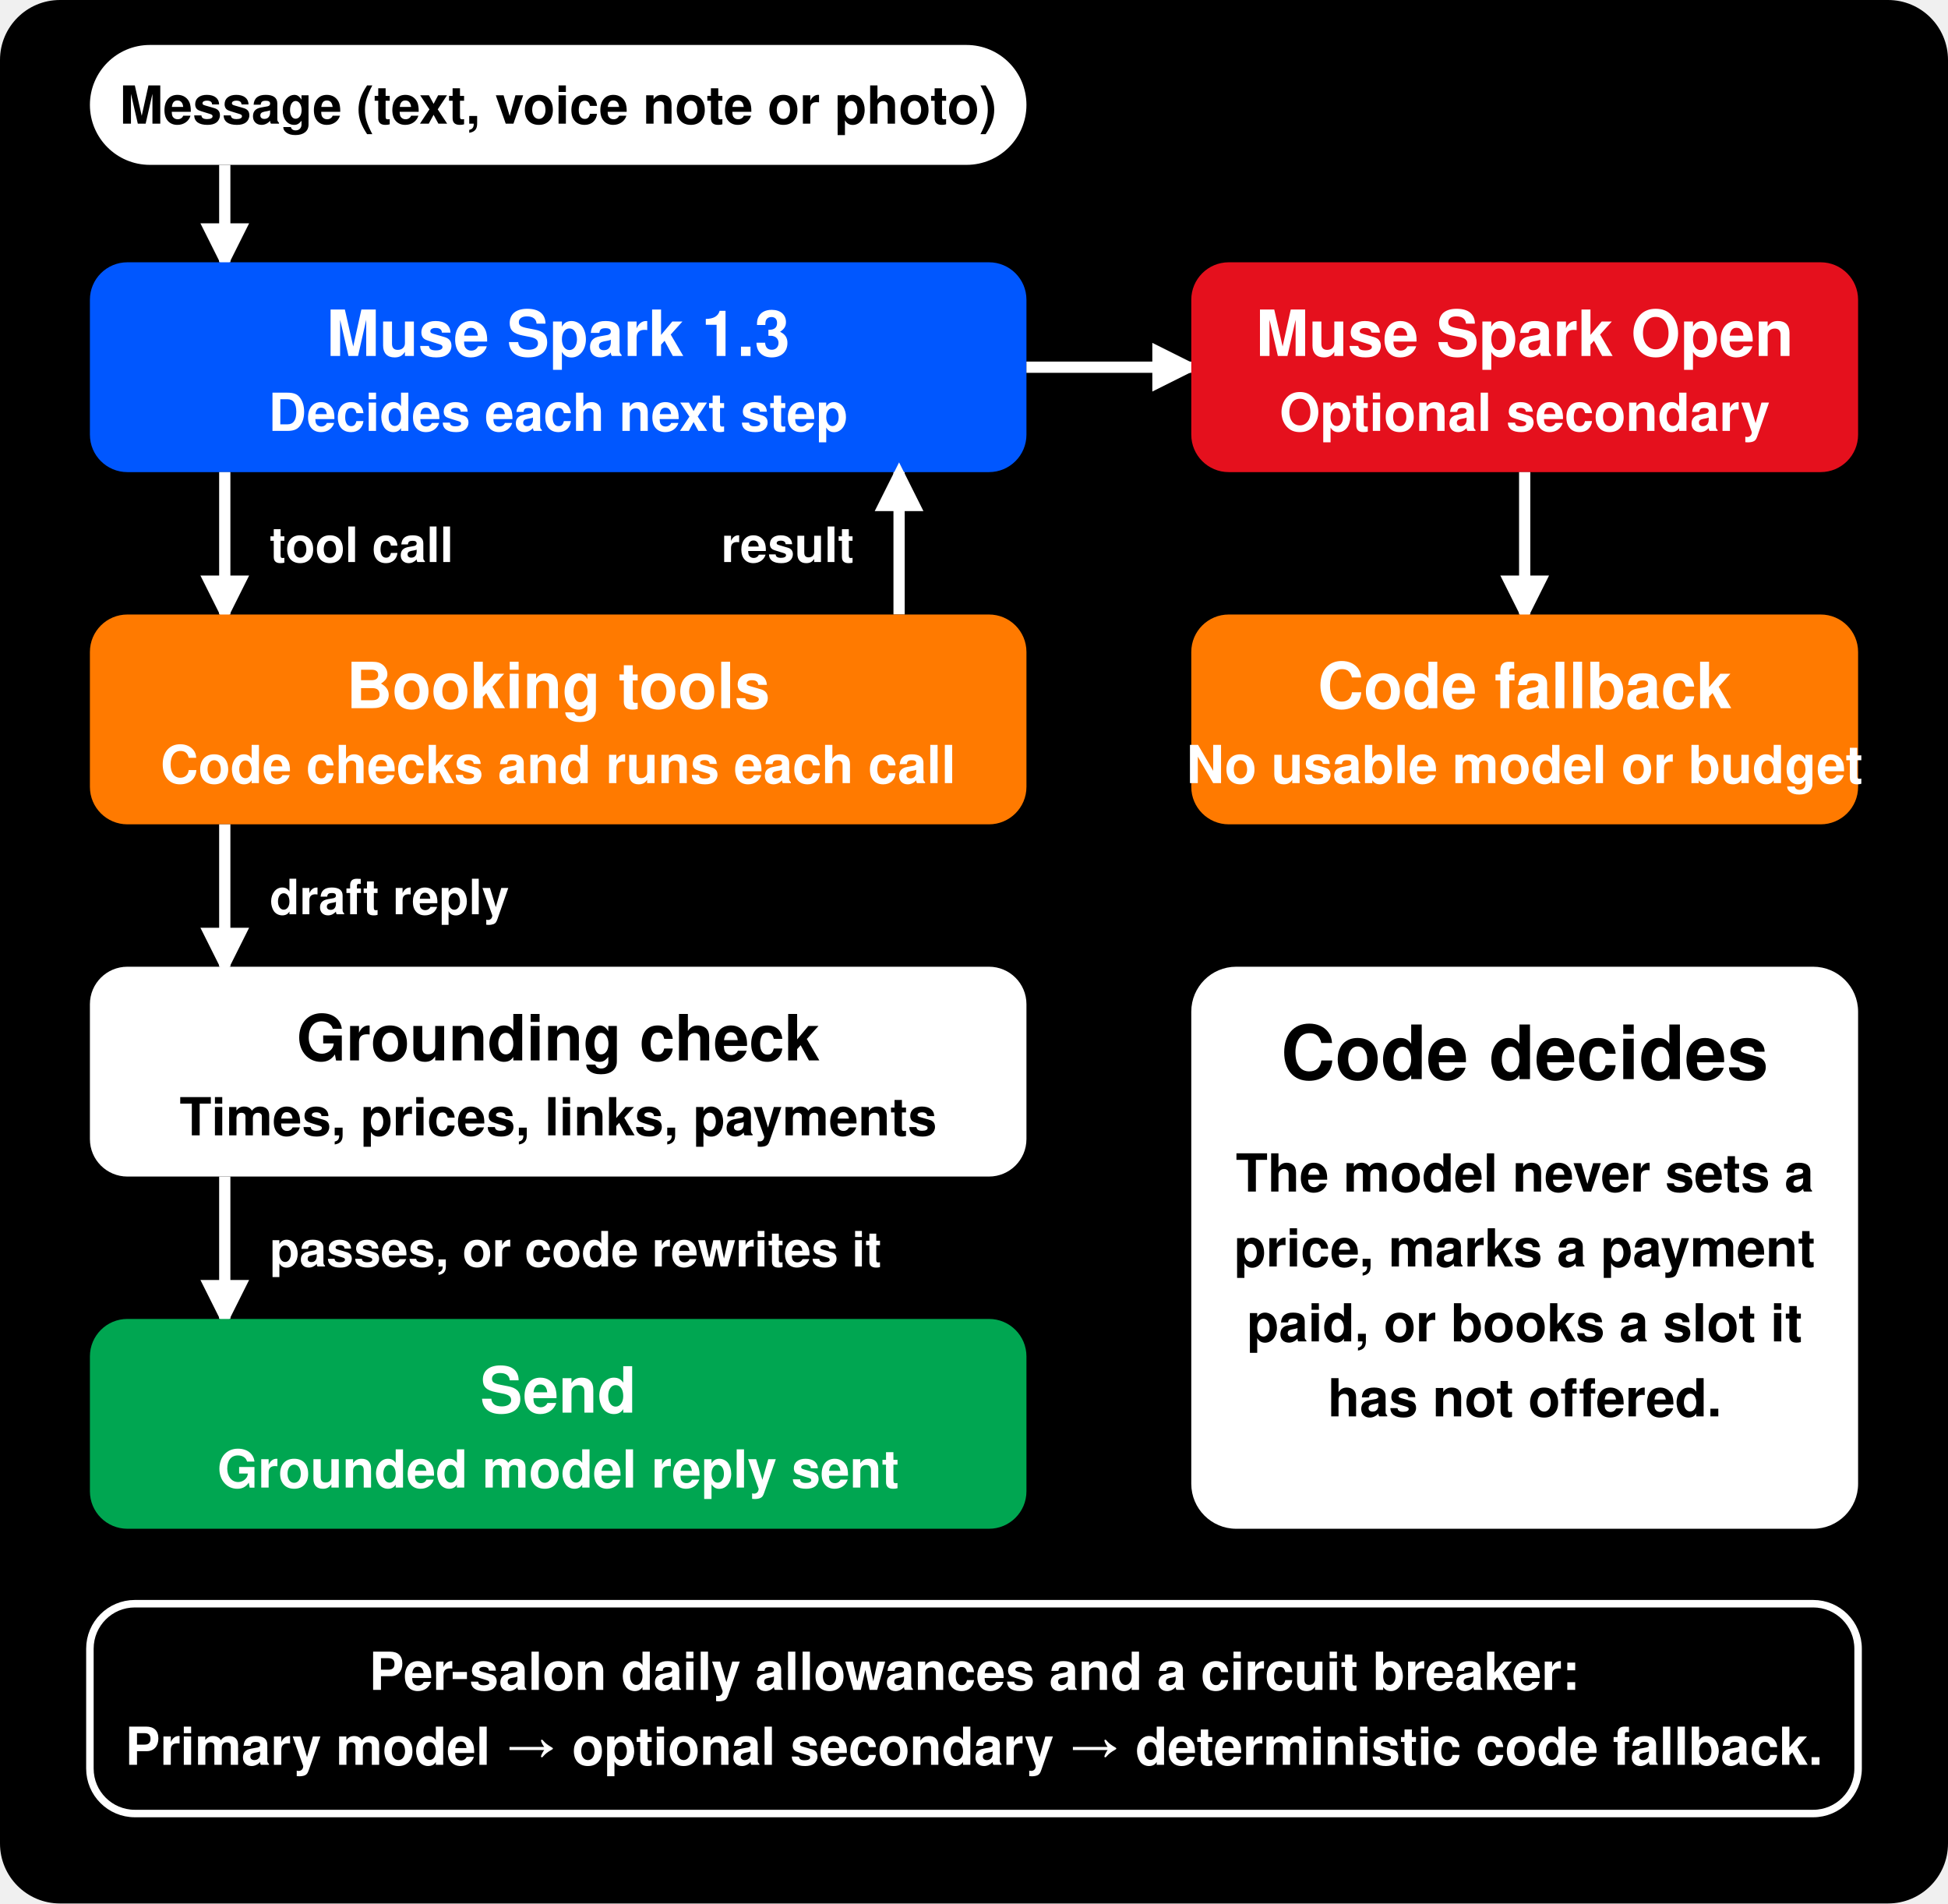
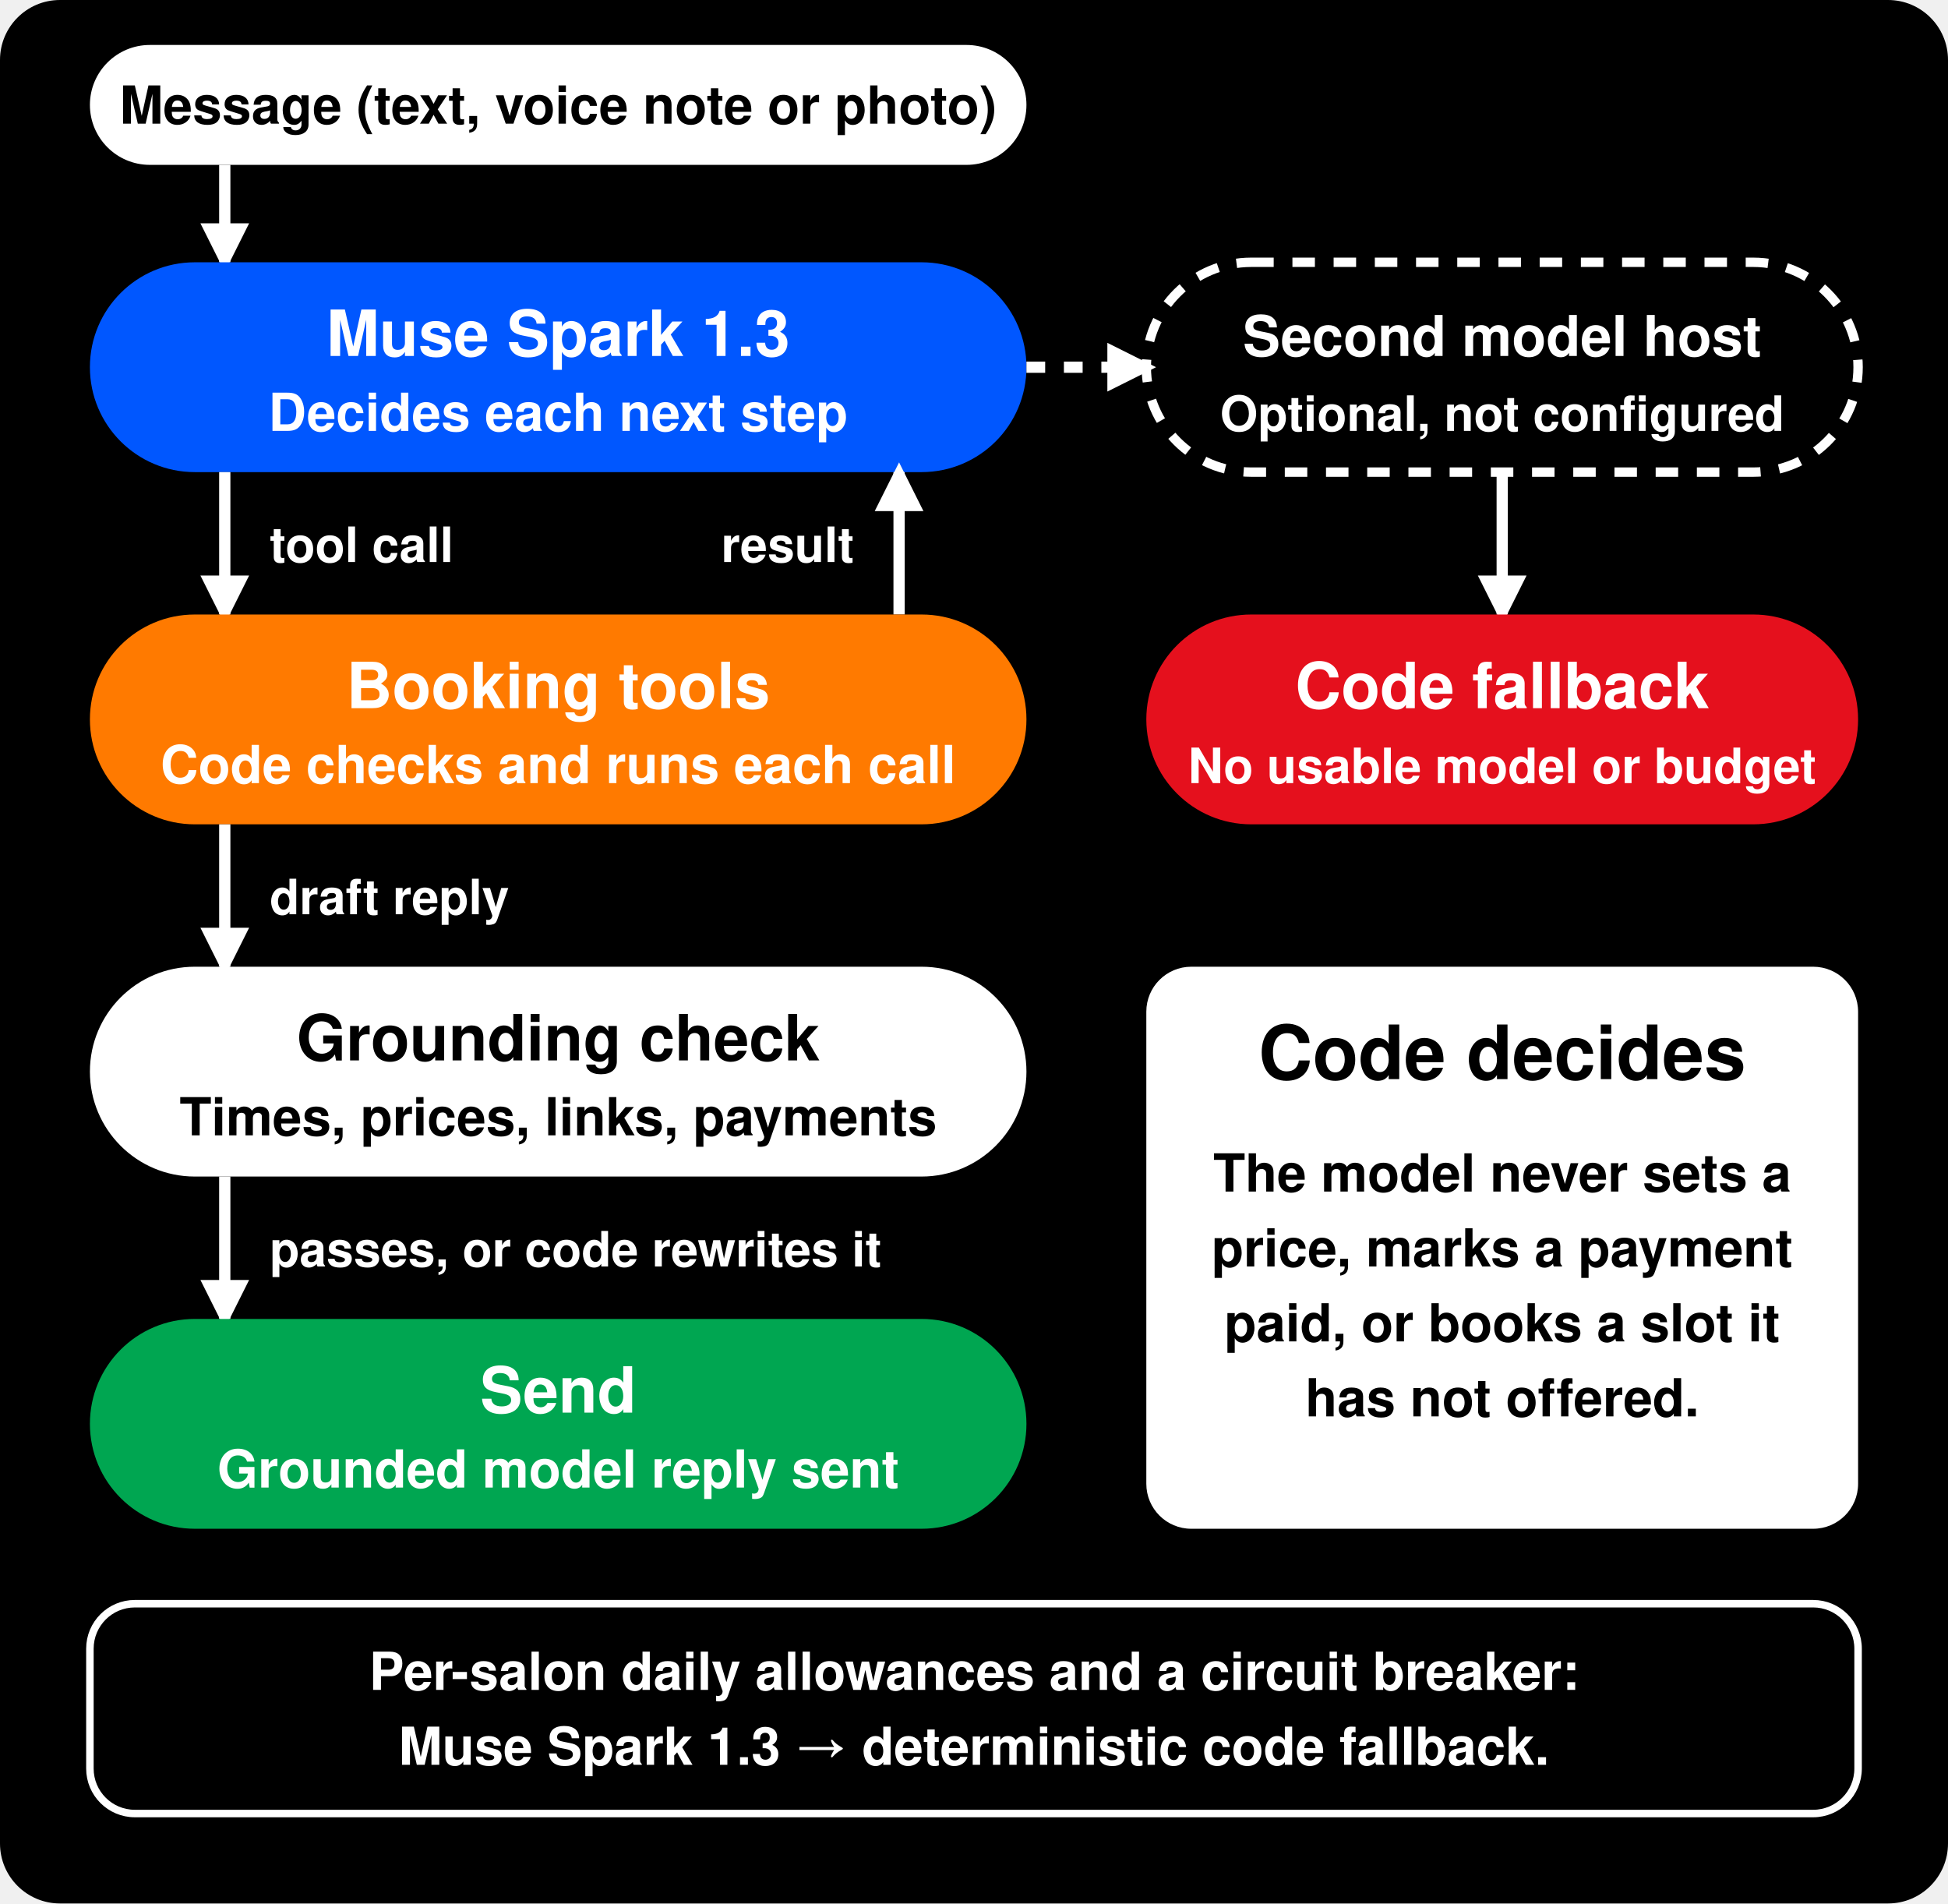
<svg xmlns="http://www.w3.org/2000/svg" viewBox="0 0 520 508" role="img" aria-labelledby="t d">
  <style>
    text { font-family: -apple-system, BlinkMacSystemFont, "SF Pro Text", "Segoe UI", Helvetica, Arial, sans-serif; text-anchor: middle; }
    .t { font-size: 17px; font-weight: 700; }
    .s { font-size: 14px; font-weight: 600; }
    .m { font-size: 13px; font-weight: 600; fill: #fff; text-anchor: start; }
    .r { font-size: 13px; font-weight: 600; fill: #fff; text-anchor: end; }
    .k { fill: #000; }
    .w { fill: #fff; }
    .ln { stroke: #fff; stroke-width: 3; fill: none; }
  </style>
  <defs>
    <marker id="a" viewBox="0 0 10 10" refX="8" refY="5" markerUnits="userSpaceOnUse" markerWidth="13" markerHeight="13" orient="auto">
      <path d="M0 0L10 5L0 10z" fill="#fff" />
    </marker>
  </defs>
  <rect width="520" height="508" rx="16" fill="#000" />
  <rect x="24" y="12" width="250" height="32" rx="16" fill="#fff" />
  <text class="s k" x="149" y="33">Message (text, voice note or photo)</text>
  <path class="ln" d="M60 44V70" marker-end="url(#a)" />
-   <rect x="24" y="70" width="250" height="56" rx="10" fill="#0057FF" />
+   <rect x="24" y="70" width="250" height="56" rx="28" fill="#0057FF" />
  <text class="t w" x="149" y="95">Muse Spark 1.3</text>
  <text class="s w" x="149" y="115">Decides each next step</text>
  <path class="ln" d="M60 126V164" marker-end="url(#a)" />
  <text class="m" x="72" y="150">tool call</text>
  <path class="ln" d="M240 164V126" marker-end="url(#a)" />
  <text class="r" x="228" y="150">result</text>
-   <rect x="24" y="164" width="250" height="56" rx="10" fill="#FF7A00" />
+   <rect x="24" y="164" width="250" height="56" rx="28" fill="#FF7A00" />
  <text class="t w" x="149" y="189">Booking tools</text>
  <text class="s w" x="149" y="209">Code checks and runs each call</text>
  <path class="ln" d="M60 220V258" marker-end="url(#a)" />
  <text class="m" x="72" y="244">draft reply</text>
-   <rect x="24" y="258" width="250" height="56" rx="10" fill="#fff" />
+   <rect x="24" y="258" width="250" height="56" rx="28" fill="#fff" />
  <text class="t k" x="149" y="283">Grounding check</text>
  <text class="s k" x="149" y="303">Times, prices, links, payments</text>
  <path class="ln" d="M60 314V352" marker-end="url(#a)" />
  <text class="m" x="72" y="338">passes, or code rewrites it</text>
-   <rect x="24" y="352" width="250" height="56" rx="10" fill="#00A651" />
+   <rect x="24" y="352" width="250" height="56" rx="28" fill="#00A651" />
  <text class="t w" x="149" y="377">Send</text>
  <text class="s w" x="149" y="397">Grounded model reply sent</text>
-   <path class="ln" d="M274 98H318" marker-end="url(#a)" />
-   <rect x="318" y="70" width="178" height="56" rx="10" fill="#E5101D" />
-   <text class="t w" x="407" y="95">Muse Spark Open</text>
-   <text class="s w" x="407" y="115">Optional secondary</text>
-   <path class="ln" d="M407 126V164" marker-end="url(#a)" />
-   <rect x="318" y="164" width="178" height="56" rx="10" fill="#FF7A00" />
-   <text class="t w" x="407" y="189">Code fallback</text>
-   <text class="s w" x="407" y="209">No usable model or budget</text>
-   <rect x="318" y="258" width="178" height="150" rx="12" fill="#fff" />
-   <text class="k" x="407" y="288" style="font-size:20px;font-weight:700">Code decides</text>
-   <text class="s k" x="407" y="318">The model never sets a</text>
-   <text class="s k" x="407" y="338">price, marks a payment</text>
-   <text class="s k" x="407" y="358">paid, or books a slot it</text>
-   <text class="s k" x="407" y="378">has not offered.</text>
+   <path class="ln" d="M274 98H306" marker-end="url(#a)" stroke-dasharray="5 5" />
+   <rect x="306" y="70" width="190" height="56" rx="28" fill="none" stroke="#fff" stroke-width="2.5" stroke-dasharray="6 5" />
+   <text class="t w" x="401" y="95" style="font-size:15px">Second model host</text>
+   <text class="s w" x="401" y="115" style="font-size:13px">Optional, not configured</text>
+   <path class="ln" d="M401 126V164" marker-end="url(#a)" />
+   <rect x="306" y="164" width="190" height="56" rx="28" fill="#E5101D" />
+   <text class="t w" x="401" y="189">Code fallback</text>
+   <text class="s w" x="401" y="209" style="font-size:13px">No usable model or budget</text>
+   <rect x="306" y="258" width="190" height="150" rx="12" fill="#fff" />
+   <text class="k" x="401" y="288" style="font-size:20px;font-weight:700">Code decides</text>
+   <text class="s k" x="401" y="318">The model never sets a</text>
+   <text class="s k" x="401" y="338">price, marks a payment</text>
+   <text class="s k" x="401" y="358">paid, or books a slot it</text>
+   <text class="s k" x="401" y="378">has not offered.</text>
  <rect x="24" y="428" width="472" height="56" rx="12" fill="#000" stroke="#fff" stroke-width="2" />
  <text class="s w" x="260" y="451">Per-salon daily allowances and a circuit breaker:</text>
-   <text class="s w" x="260" y="471">Primary model → optional secondary → deterministic code fallback.</text>
+   <text class="s w" x="260" y="471">Muse Spark 1.3 → deterministic code fallback.</text>
</svg>
